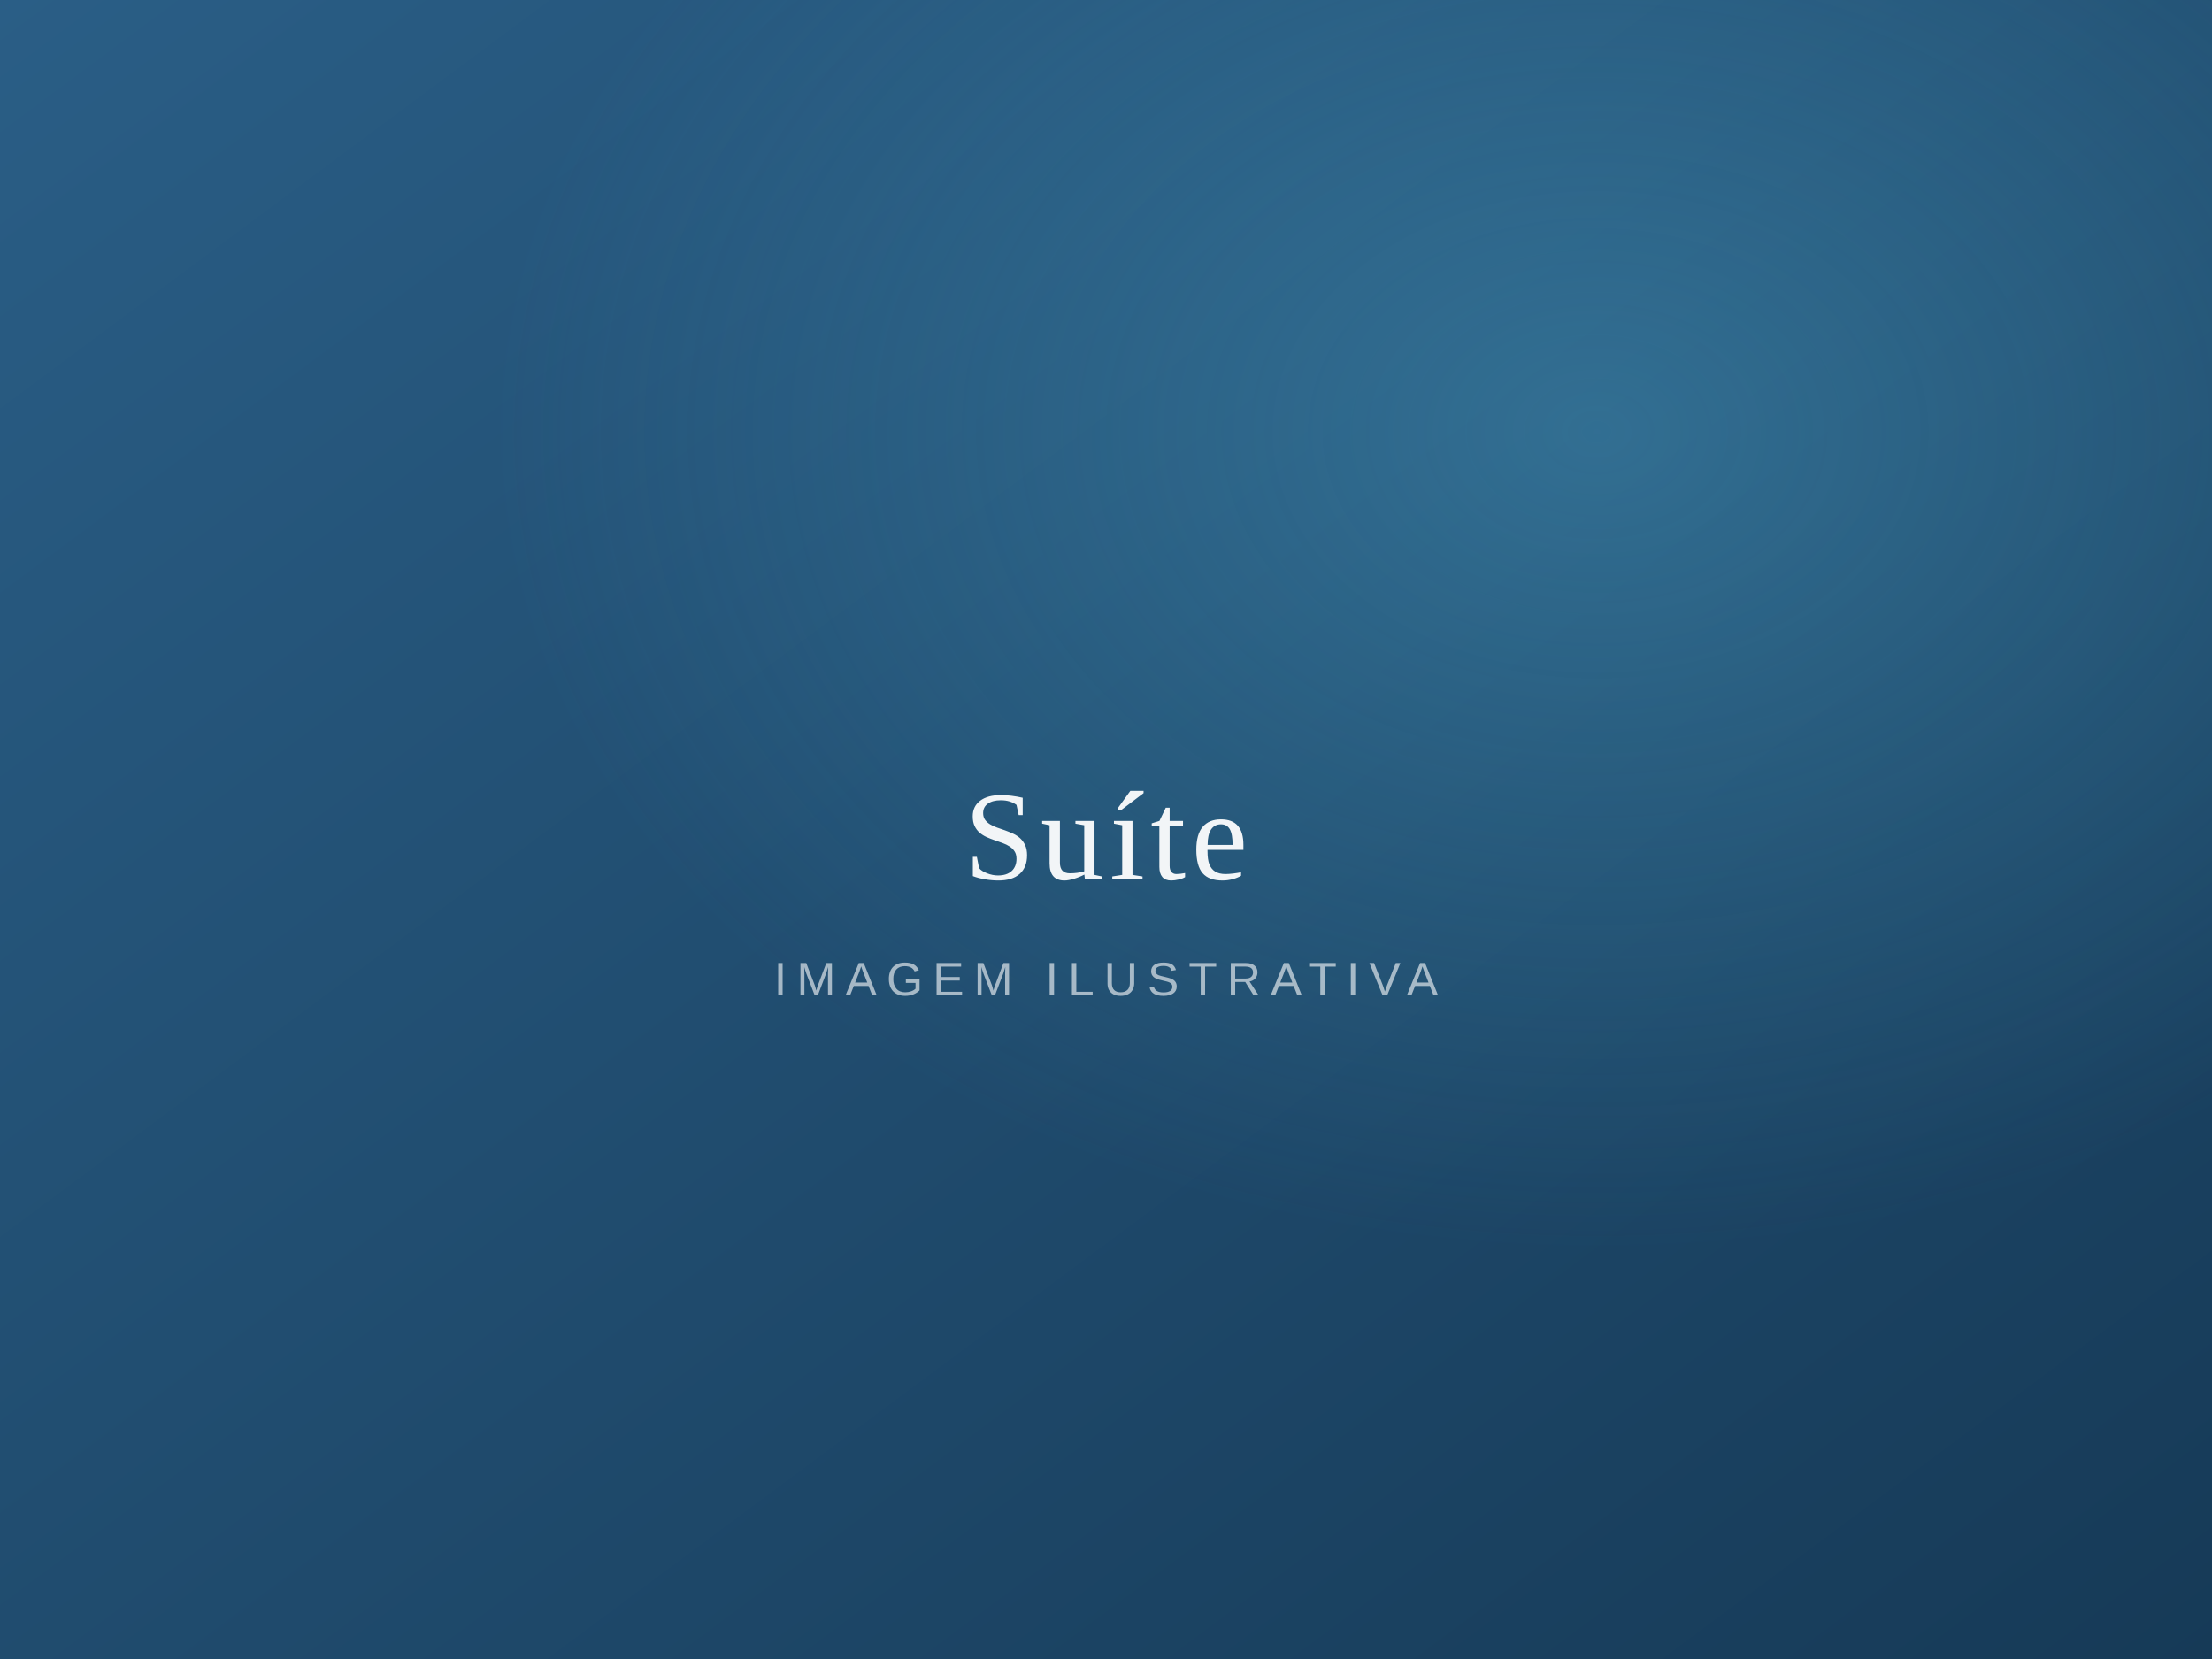
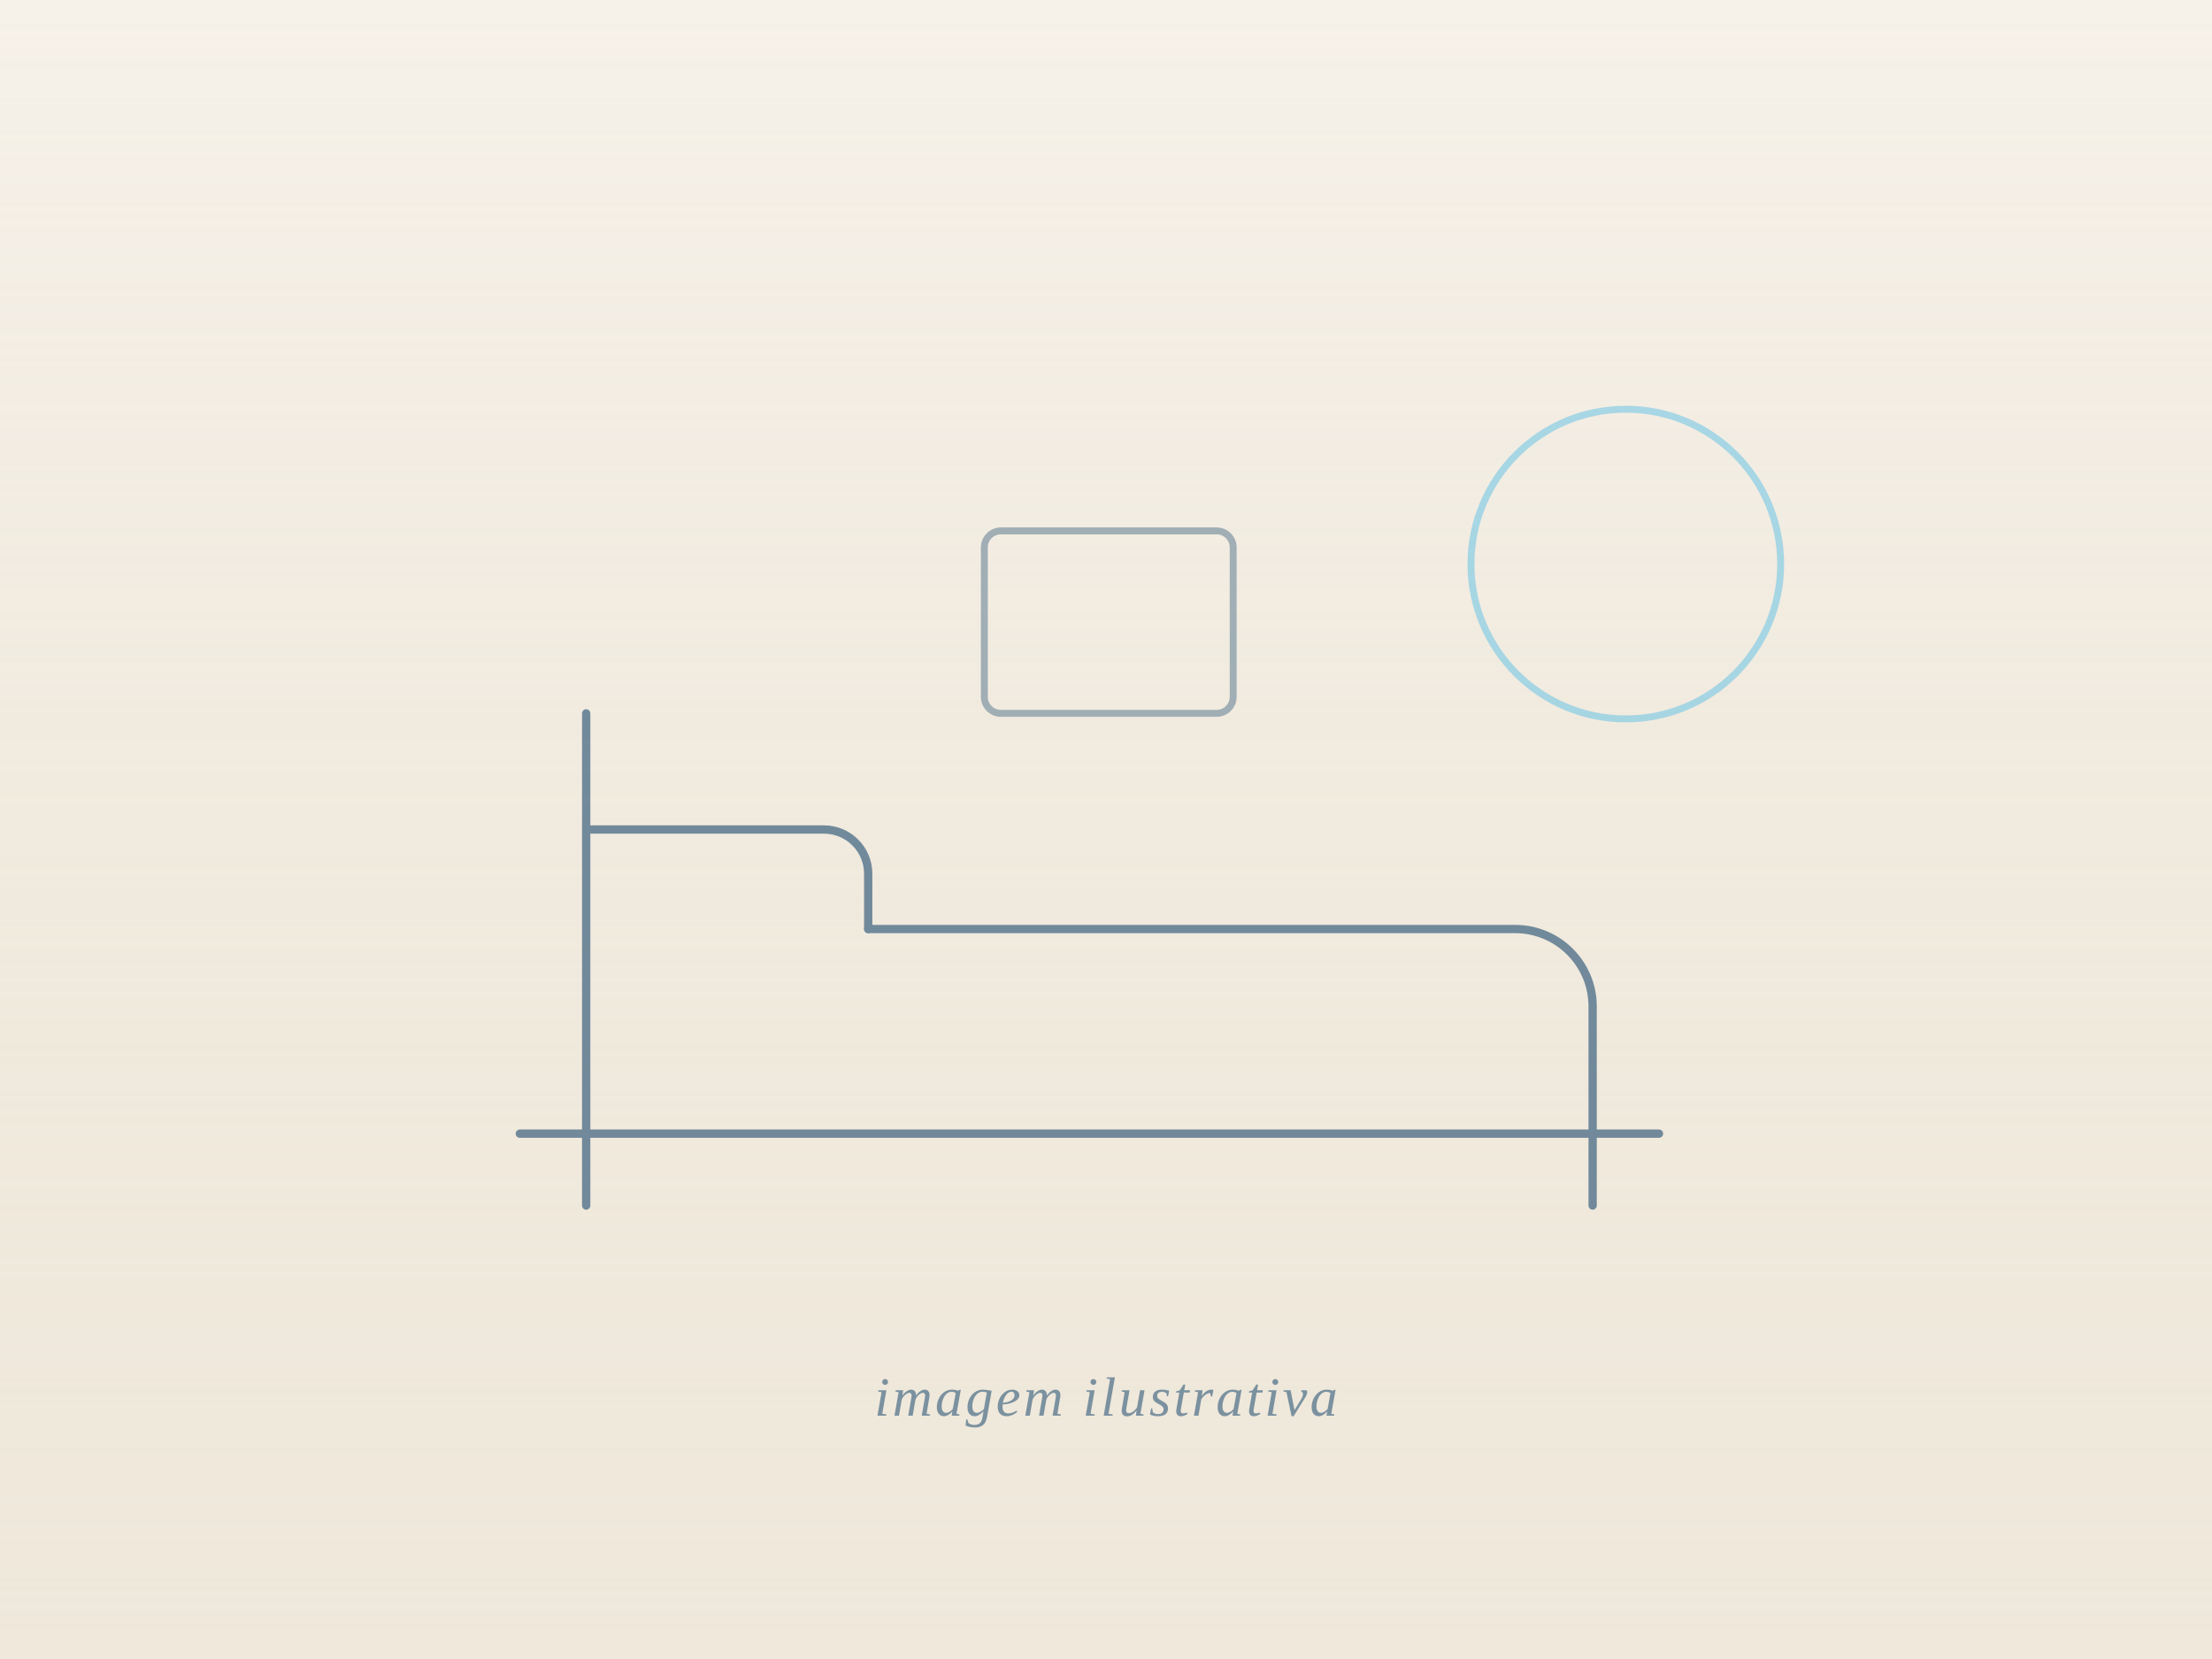
<svg xmlns="http://www.w3.org/2000/svg" viewBox="0 0 800 600" role="img" aria-label="Suíte — imagem ilustrativa">
  <defs>
-     <linearGradient id="g" x1="0" y1="0" x2="1" y2="1">
-       <stop offset="0" stop-color="#2A5E86" />
-       <stop offset="1" stop-color="#163A57" />
+     <linearGradient id="w" x1="0" y1="0" x2="0" y2="1">
+       <stop offset="0" stop-color="#FBF9F5" />
+       <stop offset="1" stop-color="#EFE8DB" stop-opacity="0" />
    </linearGradient>
-     <radialGradient id="glow" cx="0.72" cy="0.26" r="0.9">
-       <stop offset="0" stop-color="#5CBFE5" stop-opacity="0.30" />
-       <stop offset="0.55" stop-color="#5CBFE5" stop-opacity="0" />
-     </radialGradient>
  </defs>
-   <rect width="800" height="600" fill="url(#g)" />
-   <rect width="800" height="600" fill="url(#glow)" />
-   <text x="400" y="318" text-anchor="middle" font-family="Georgia, 'Times New Roman', serif" font-size="46" letter-spacing="2" fill="#ffffff" fill-opacity="0.94">Suíte</text>
-   <text x="400" y="360" text-anchor="middle" font-family="Arial, sans-serif" font-size="17" letter-spacing="3.5" fill="#ffffff" fill-opacity="0.6">IMAGEM ILUSTRATIVA</text>
+   <rect width="800" height="600" fill="#EFE8DB" />
+   <rect width="800" height="600" fill="url(#w)" opacity=".55" />
+   <circle cx="588" cy="204" r="56" fill="none" stroke="#5CBFE5" stroke-width="2.5" opacity=".5" />
+   <g stroke="#1C4A6E" stroke-width="3" fill="none" stroke-linecap="round" stroke-linejoin="round" opacity=".6">
+     <path d="M212 258 v152" />
+     <path d="M212 300 h86 a16 16 0 0 1 16 16 v20" />
+     <path d="M314 336 h234 a28 28 0 0 1 28 28 v46" />
+     <path d="M188 410 h412" />
+     <path d="M212 410 v26 M576 410 v26" />
+   </g>
+   <rect x="356" y="192" width="90" height="66" rx="6" fill="none" stroke="#1C4A6E" stroke-width="2.5" opacity=".38" />
+   <text x="400" y="512" text-anchor="middle" font-family="Georgia, 'Times New Roman', serif" font-style="italic" font-size="20" letter-spacing="1" fill="#1C4A6E" fill-opacity=".55">imagem ilustrativa</text>
</svg>
